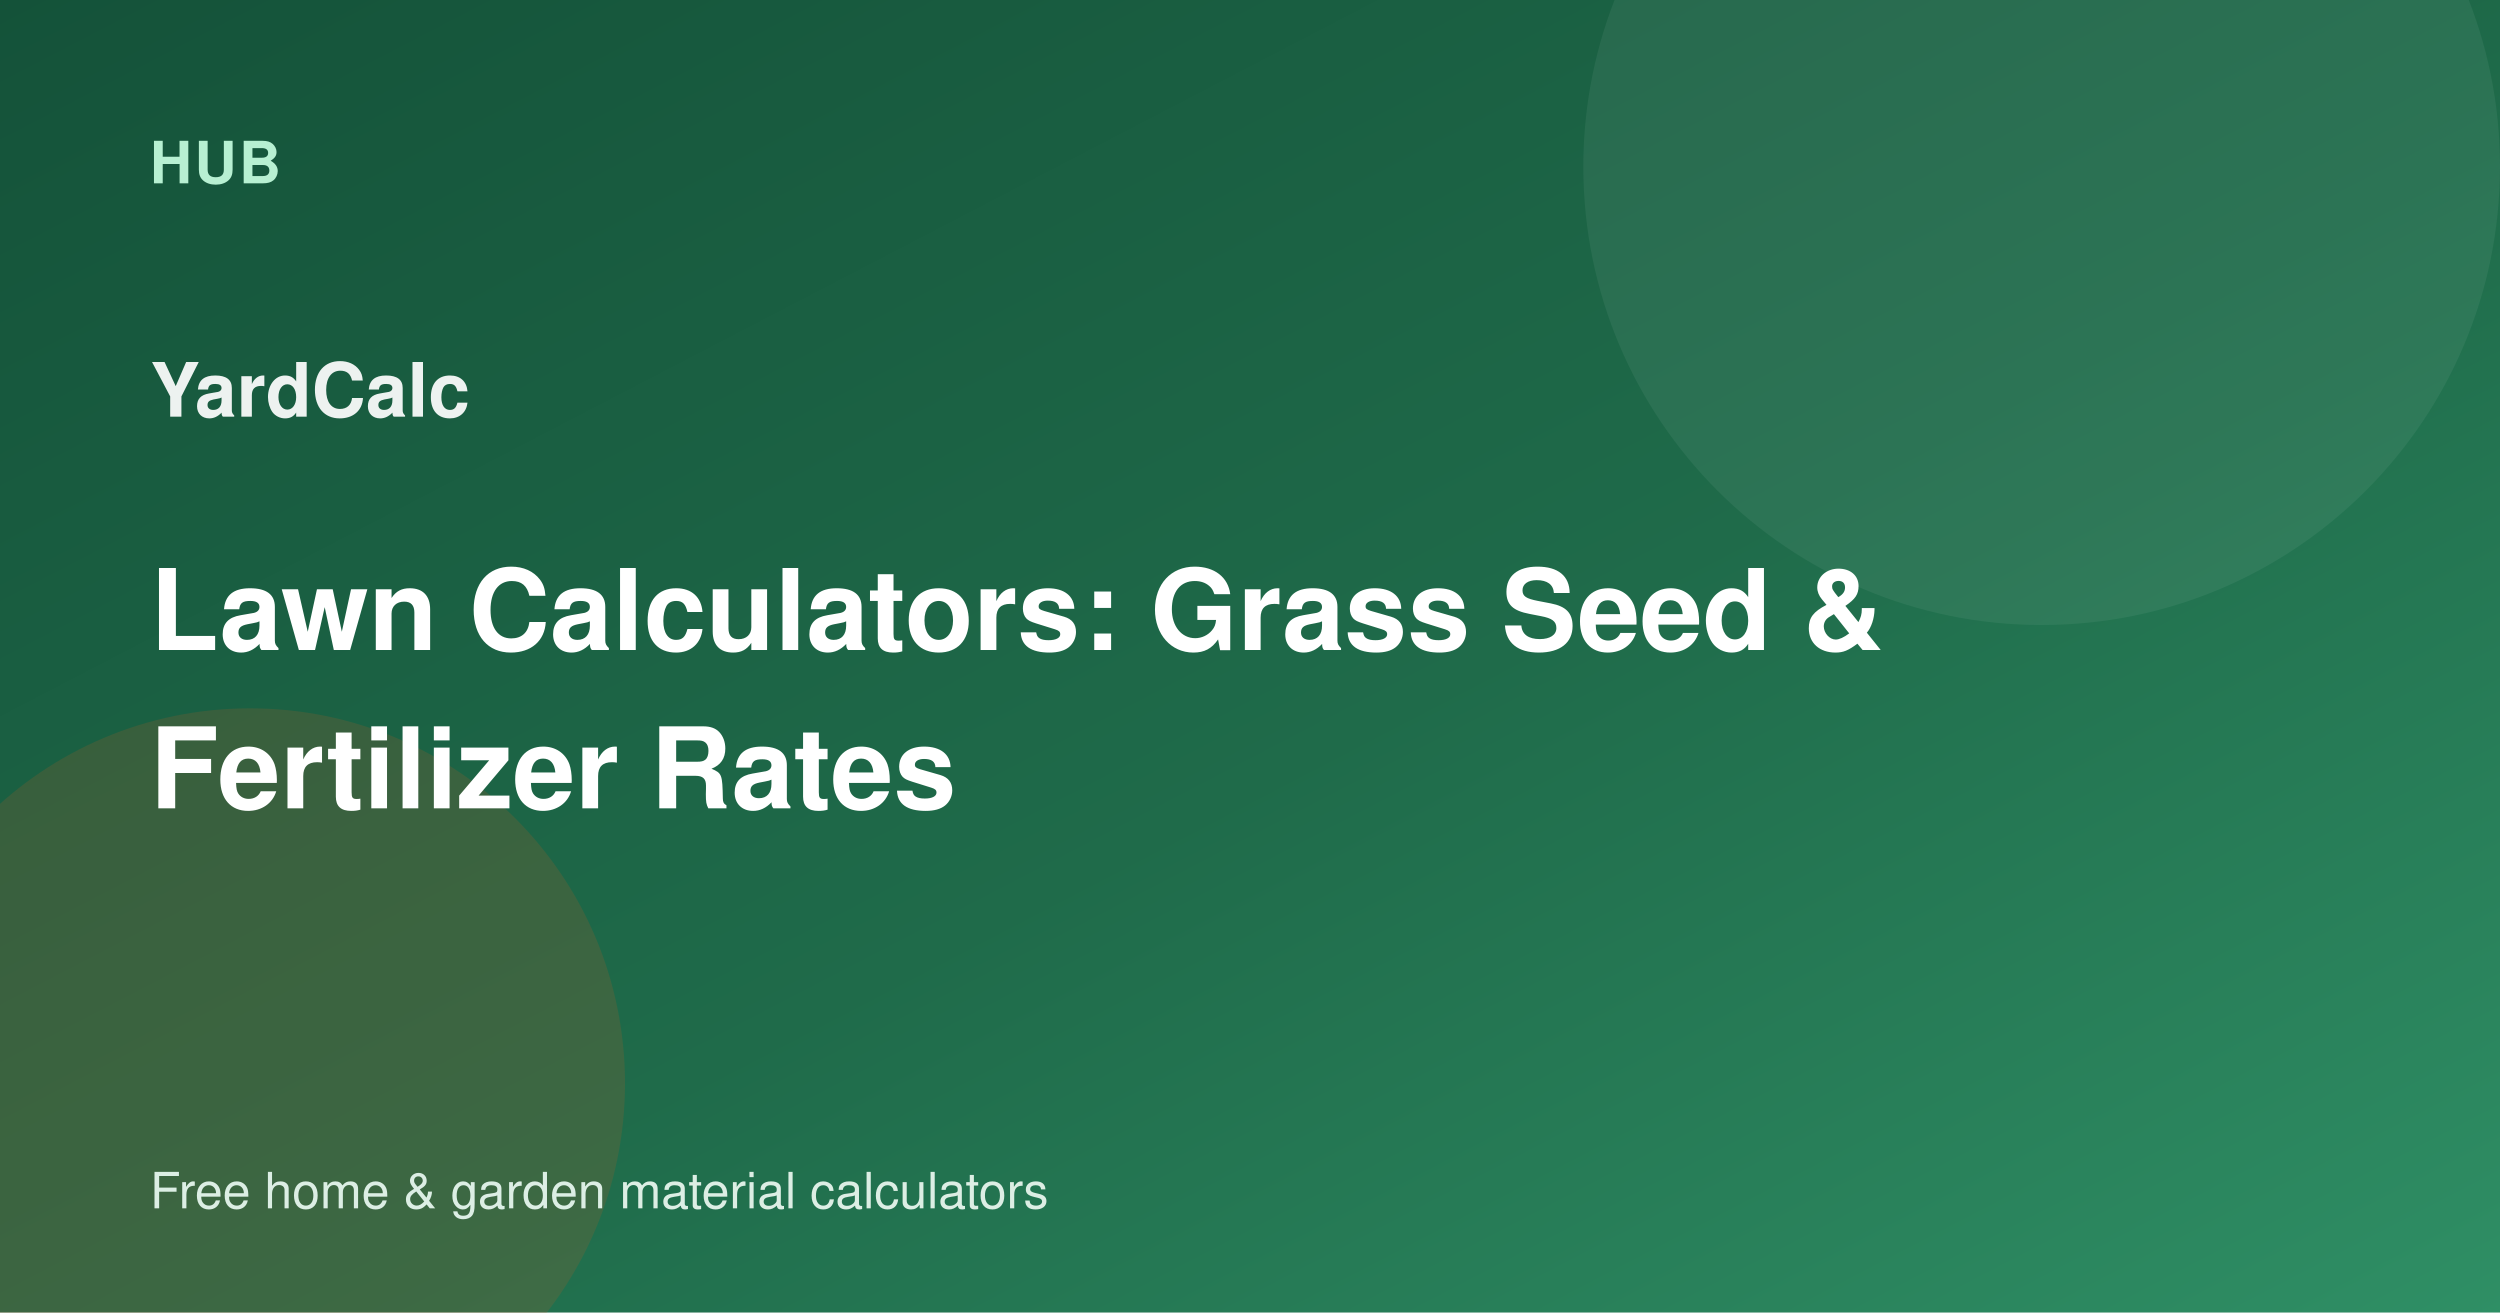
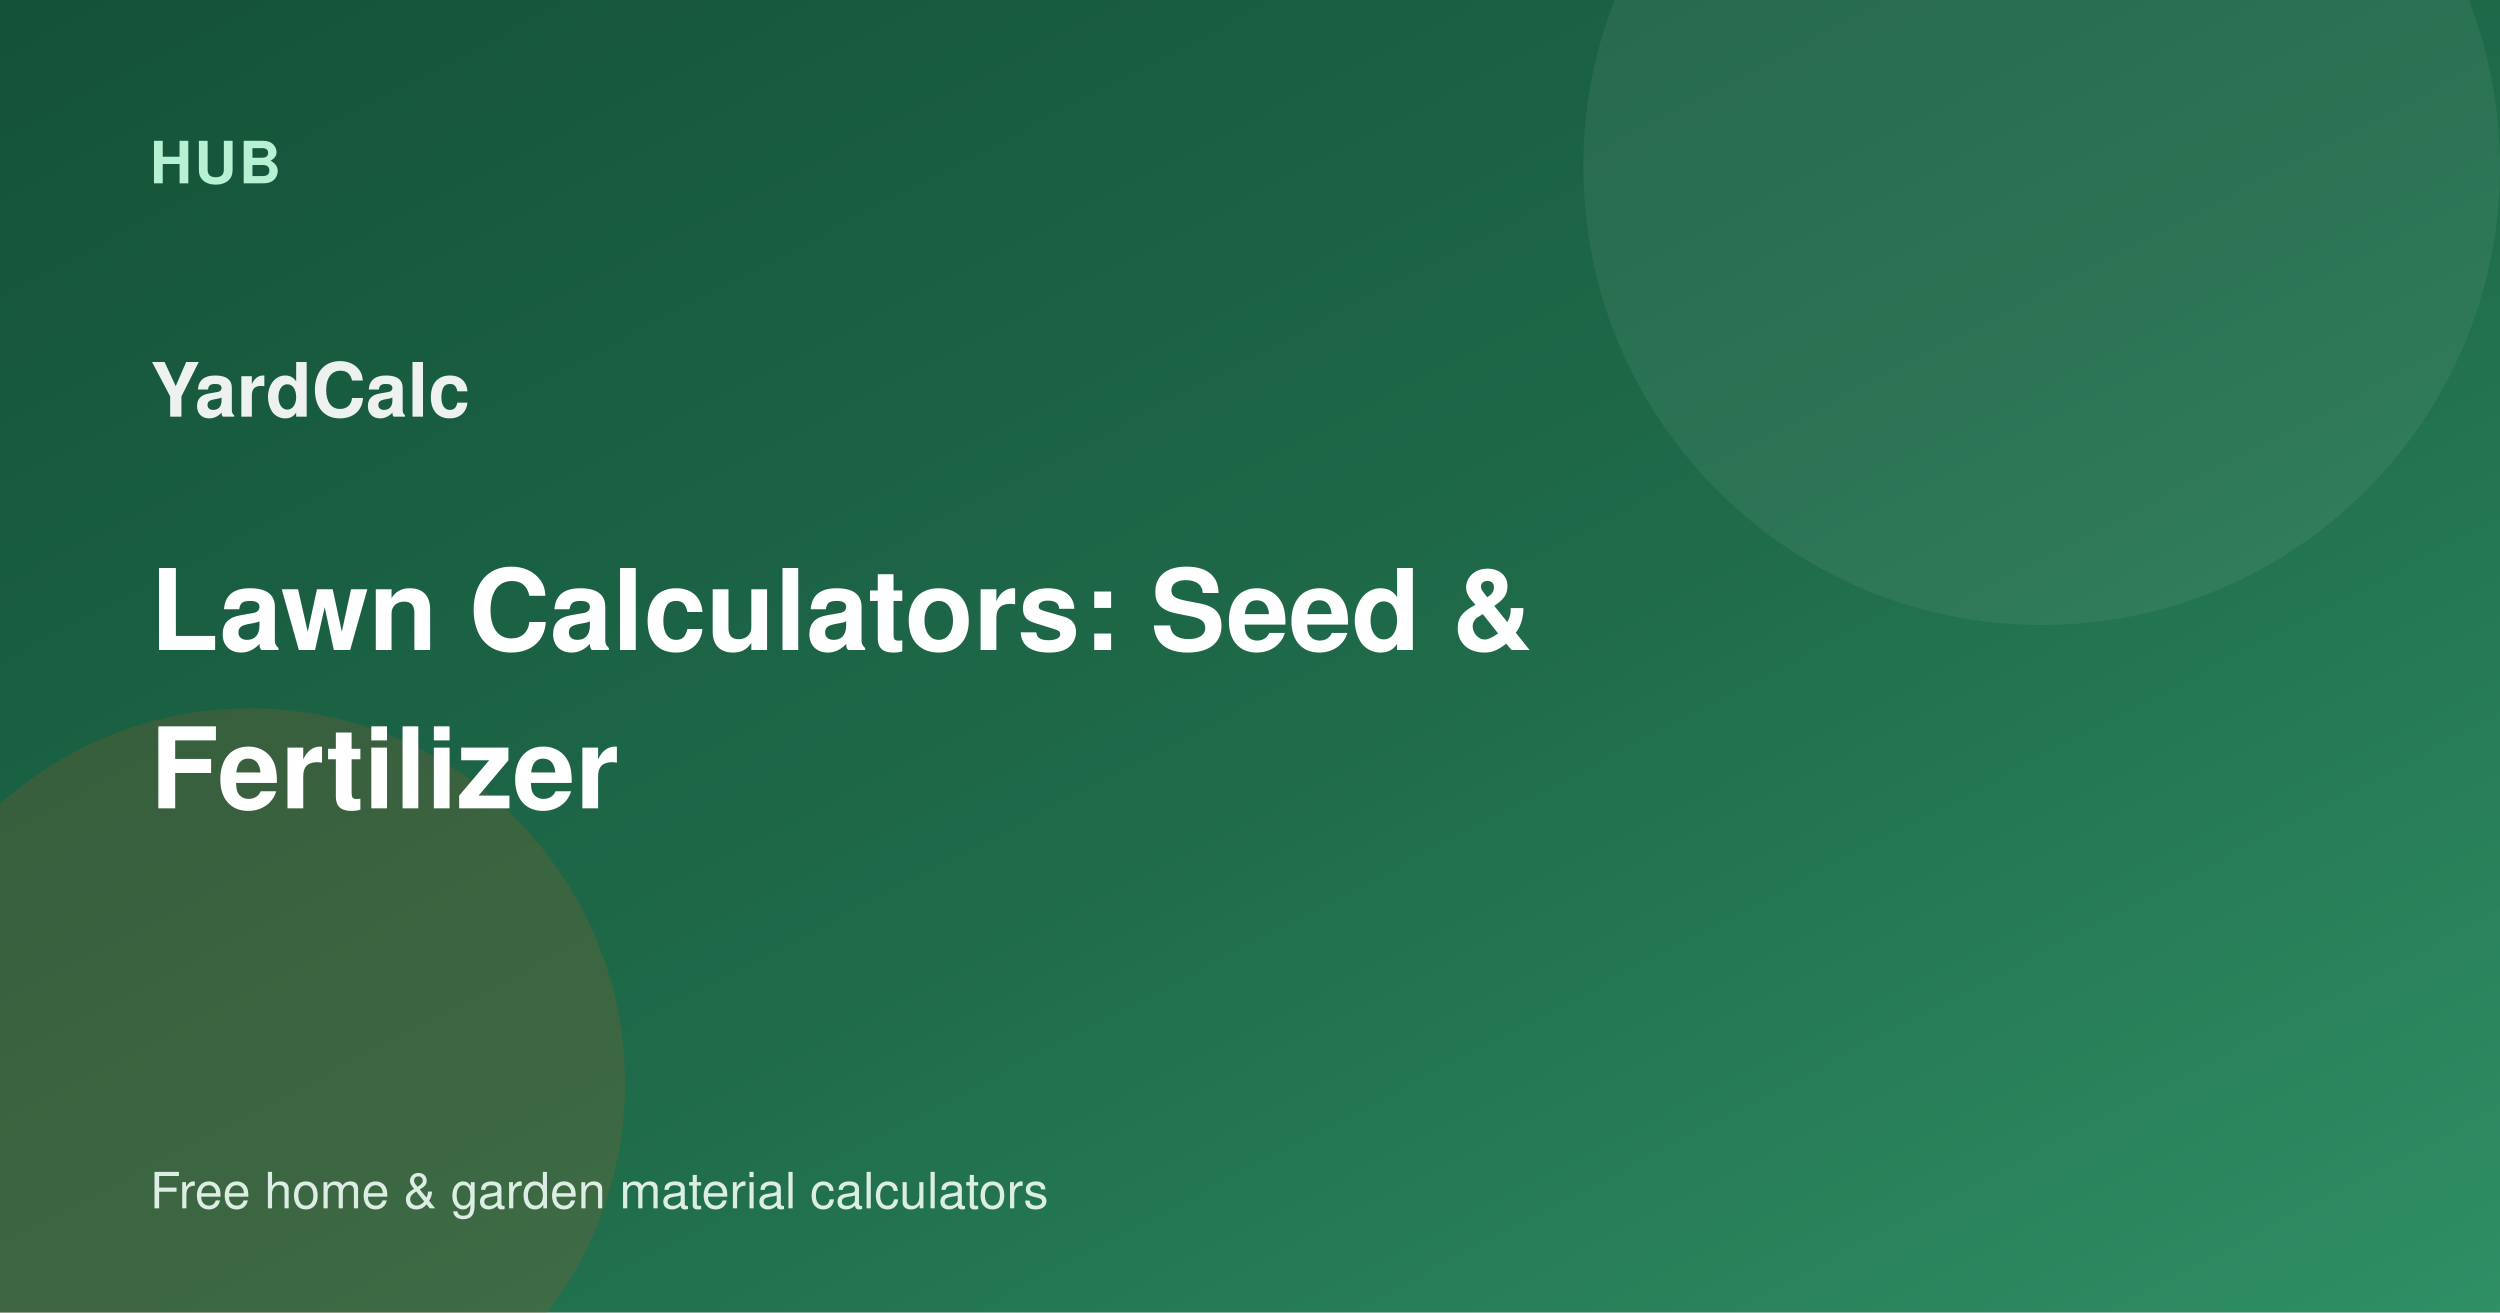
<svg xmlns="http://www.w3.org/2000/svg" width="1200" height="630" viewBox="0 0 1200 630">
  <defs>
    <linearGradient id="bg" x1="0" y1="0" x2="1" y2="1">
      <stop offset="0%" stop-color="#145239" />
      <stop offset="55%" stop-color="#1f6b4a" />
      <stop offset="100%" stop-color="#2f8f65" />
    </linearGradient>
  </defs>
  <rect width="1200" height="630" fill="url(#bg)" />
  <circle cx="980" cy="80" r="220" fill="#ffffff" fill-opacity="0.06" />
  <circle cx="120" cy="520" r="180" fill="#c45c26" fill-opacity="0.18" />
  <text x="72" y="88" font-family="ui-sans-serif, system-ui, Segoe UI, Helvetica, Arial, sans-serif" font-size="28" font-weight="600" fill="#b7f0d2" letter-spacing="0.04em">HUB</text>
  <text x="72" y="200" font-family="ui-sans-serif, system-ui, Segoe UI, Helvetica, Arial, sans-serif" font-size="36" font-weight="700" fill="#ffffff" fill-opacity="0.92">YardCalc</text>
-   <text x="72" y="312" font-family="ui-sans-serif, system-ui, Segoe UI, Helvetica, Arial, sans-serif" font-size="54" font-weight="700" fill="#ffffff">Lawn Calculators: Grass Seed &amp;</text>
-   <text x="72" y="388" font-family="ui-sans-serif, system-ui, Segoe UI, Helvetica, Arial, sans-serif" font-size="54" font-weight="700" fill="#ffffff">Fertilizer Rates</text>
+   <text x="72" y="312" font-family="ui-sans-serif, system-ui, Segoe UI, Helvetica, Arial, sans-serif" font-size="54" font-weight="700" fill="#ffffff">Lawn Calculators: Seed &amp;</text>
+   <text x="72" y="388" font-family="ui-sans-serif, system-ui, Segoe UI, Helvetica, Arial, sans-serif" font-size="54" font-weight="700" fill="#ffffff">Fertilizer</text>
  <text x="72" y="580" font-family="ui-sans-serif, system-ui, Segoe UI, Helvetica, Arial, sans-serif" font-size="24" fill="#dceee4">Free home &amp; garden material calculators</text>
</svg>
